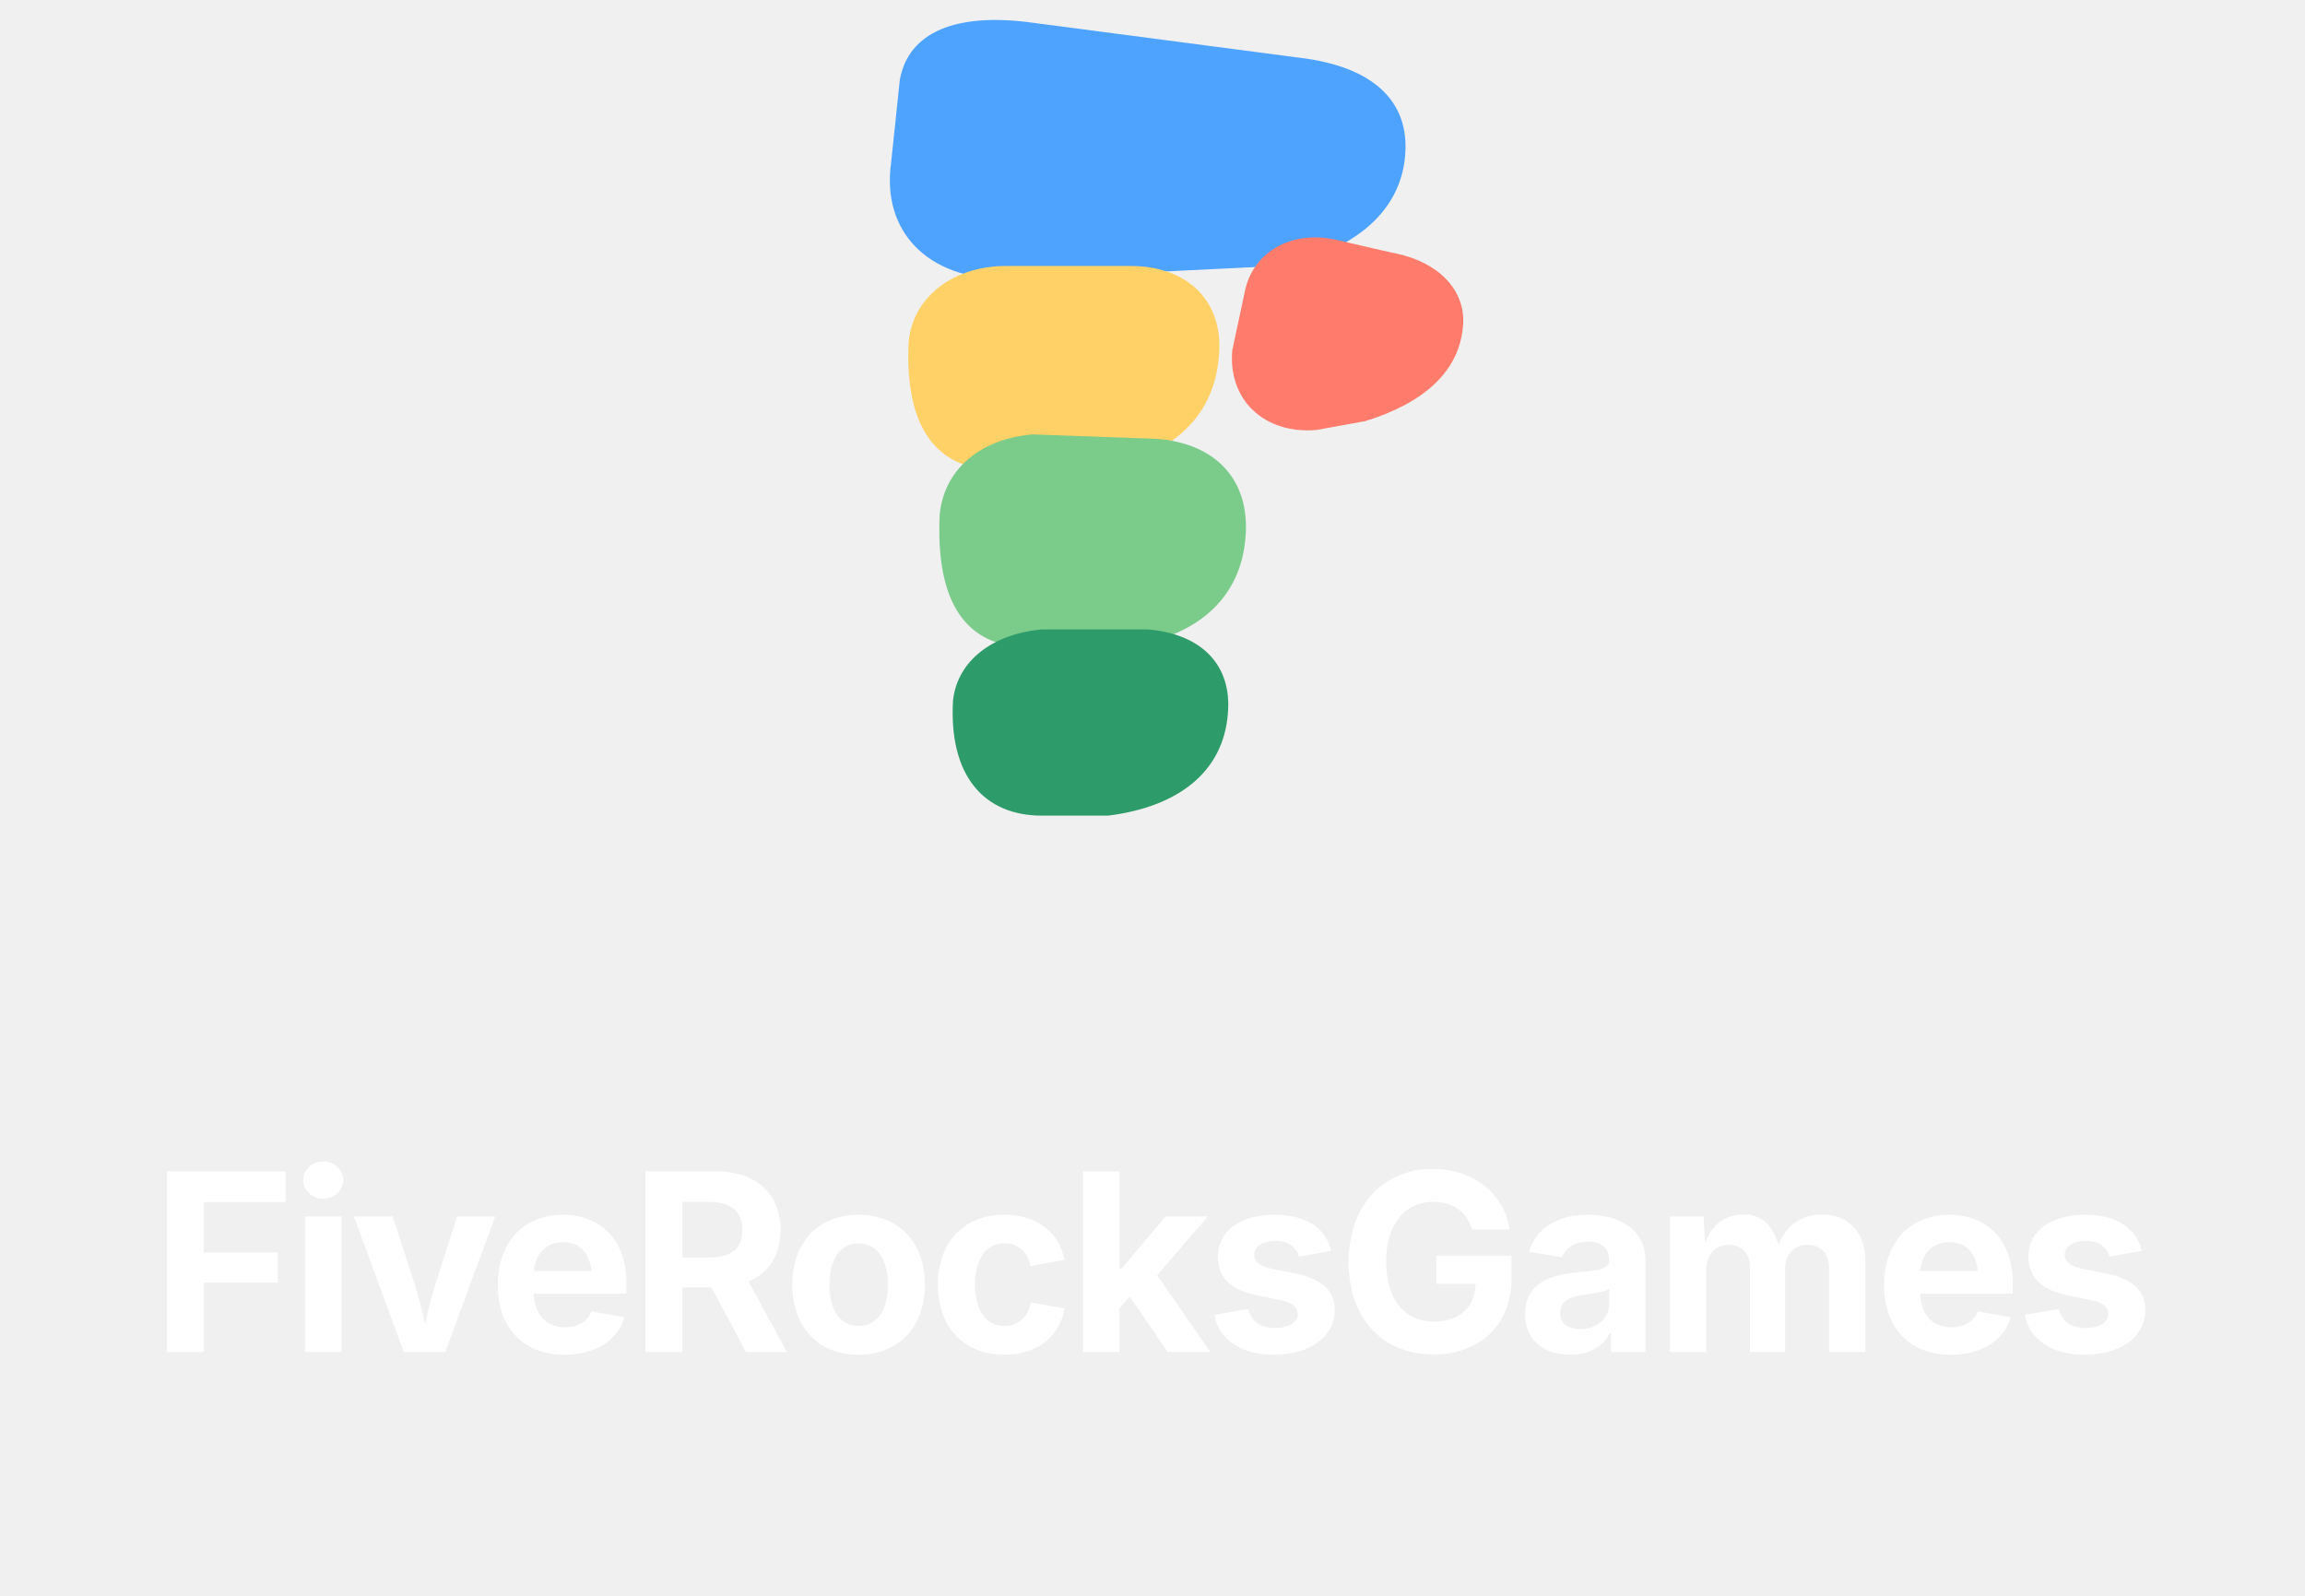
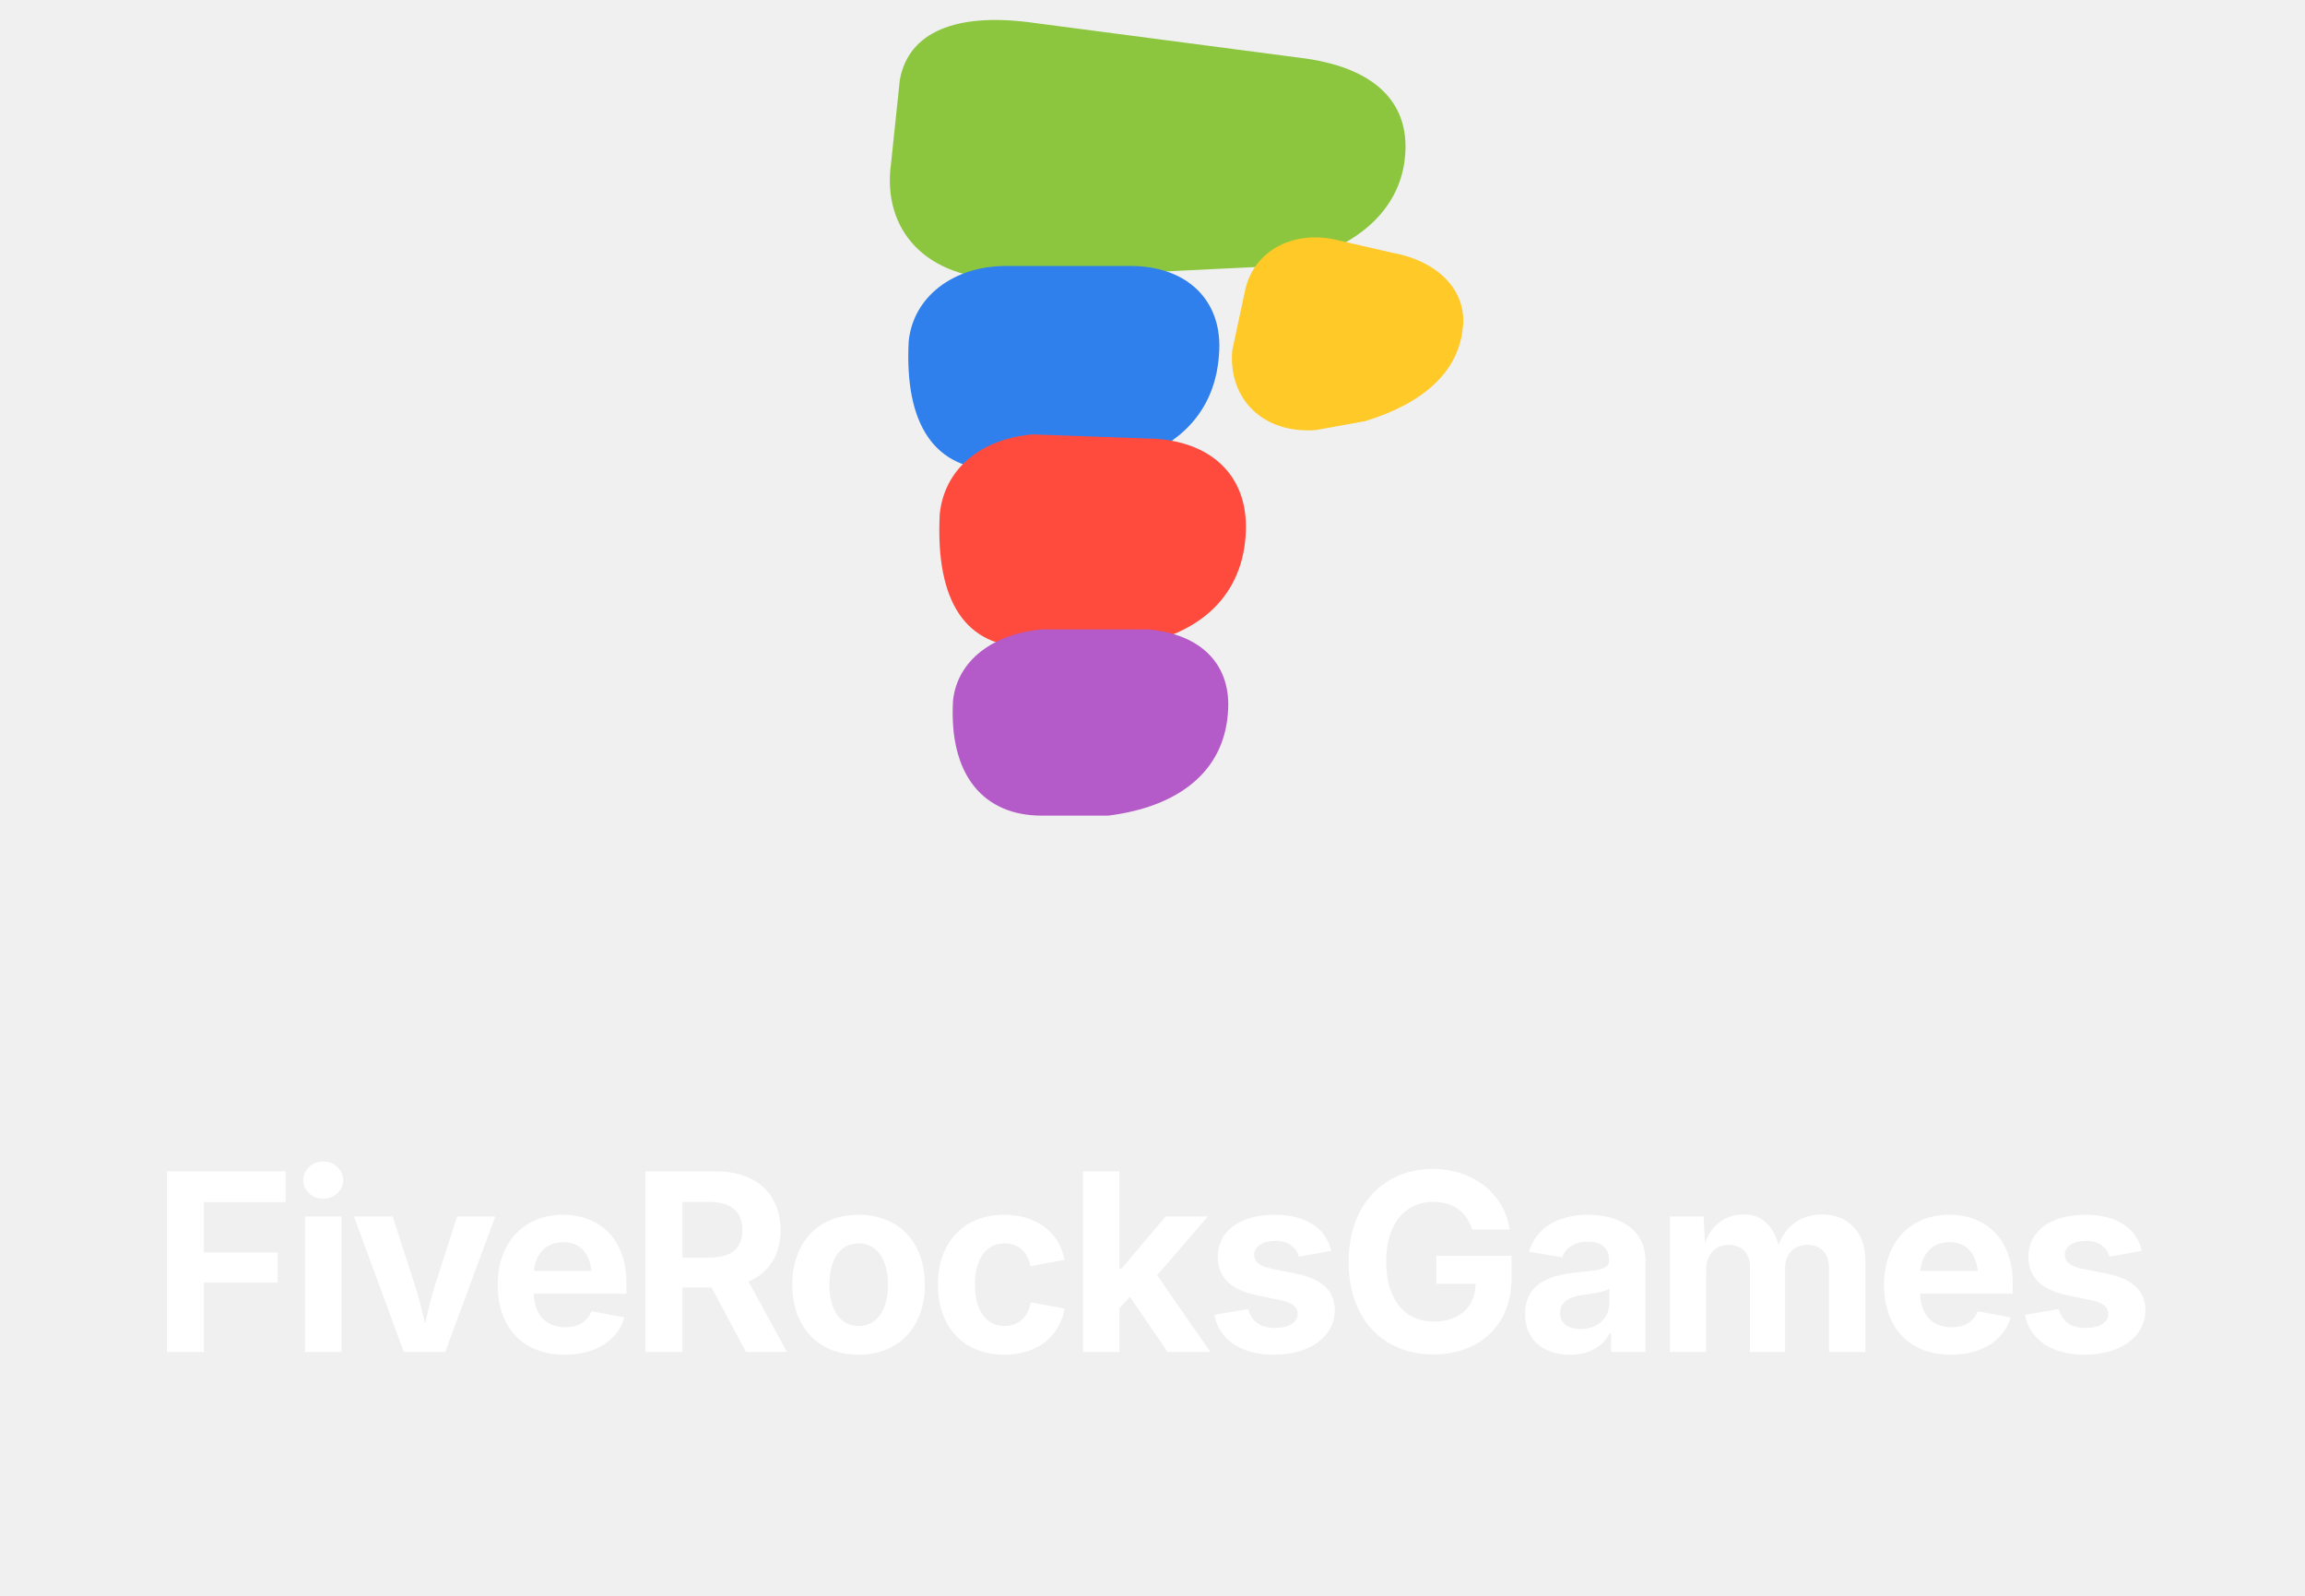
<svg xmlns="http://www.w3.org/2000/svg" viewBox="0 0 520 360" role="img" aria-label="FiveRocksGames">
  <g transform="translate(185 0)">
-     <path fill="#4DA3FF" d="M18 18C20 7 31 3 47 5l61 8c17 2 25 10 24 22-1 13-12 22-29 25l-61 3C24 63 14 52 16 37l2-19z" />
-     <path fill="#FFD166" d="M20 77c1-10 10-17 22-17h28c13 0 21 8 20 20-1 15-12 24-30 26H40c-14 0-21-10-20-29z" />
-     <path fill="#FF7B6B" d="M96 65c2-8 10-13 20-11l13 3c11 2 17 9 16 17-1 10-9 17-22 21l-11 2c-12 1-20-7-19-18l3-14z" />
-     <path fill="#7BCB8B" d="M27 116c1-10 9-17 21-18l28 1c13 1 21 9 20 22-1 14-11 23-28 25H47c-14 0-21-10-20-30z" />
-     <path fill="#2E9C6A" d="M30 158c1-9 9-15 20-16h24c12 1 19 8 18 19-1 13-11 21-27 23H50c-13 0-21-9-20-26z" />
+     <path fill="#8CC63F" d="M18 18C20 7 31 3 47 5l61 8c17 2 25 10 24 22-1 13-12 22-29 25l-61 3C24 63 14 52 16 37l2-19z" />
+     <path fill="#2F80ED" d="M20 77c1-10 10-17 22-17h28c13 0 21 8 20 20-1 15-12 24-30 26H40c-14 0-21-10-20-29z" />
+     <path fill="#FFC928" d="M96 65c2-8 10-13 20-11l13 3c11 2 17 9 16 17-1 10-9 17-22 21l-11 2c-12 1-20-7-19-18l3-14z" />
+     <path fill="#FF4B3E" d="M27 116c1-10 9-17 21-18l28 1c13 1 21 9 20 22-1 14-11 23-28 25H47c-14 0-21-10-20-30z" />
+     <path fill="#B45AC9" d="M30 158c1-9 9-15 20-16h24c12 1 19 8 18 19-1 13-11 21-27 23H50c-13 0-21-9-20-26z" />
  </g>
  <text x="260" y="305" text-anchor="middle" fill="#FFFFFF" font-family="Inter,Segoe UI,Arial,sans-serif" font-size="56" font-weight="700" letter-spacing="-1.5">FiveRocksGames</text>
</svg>
